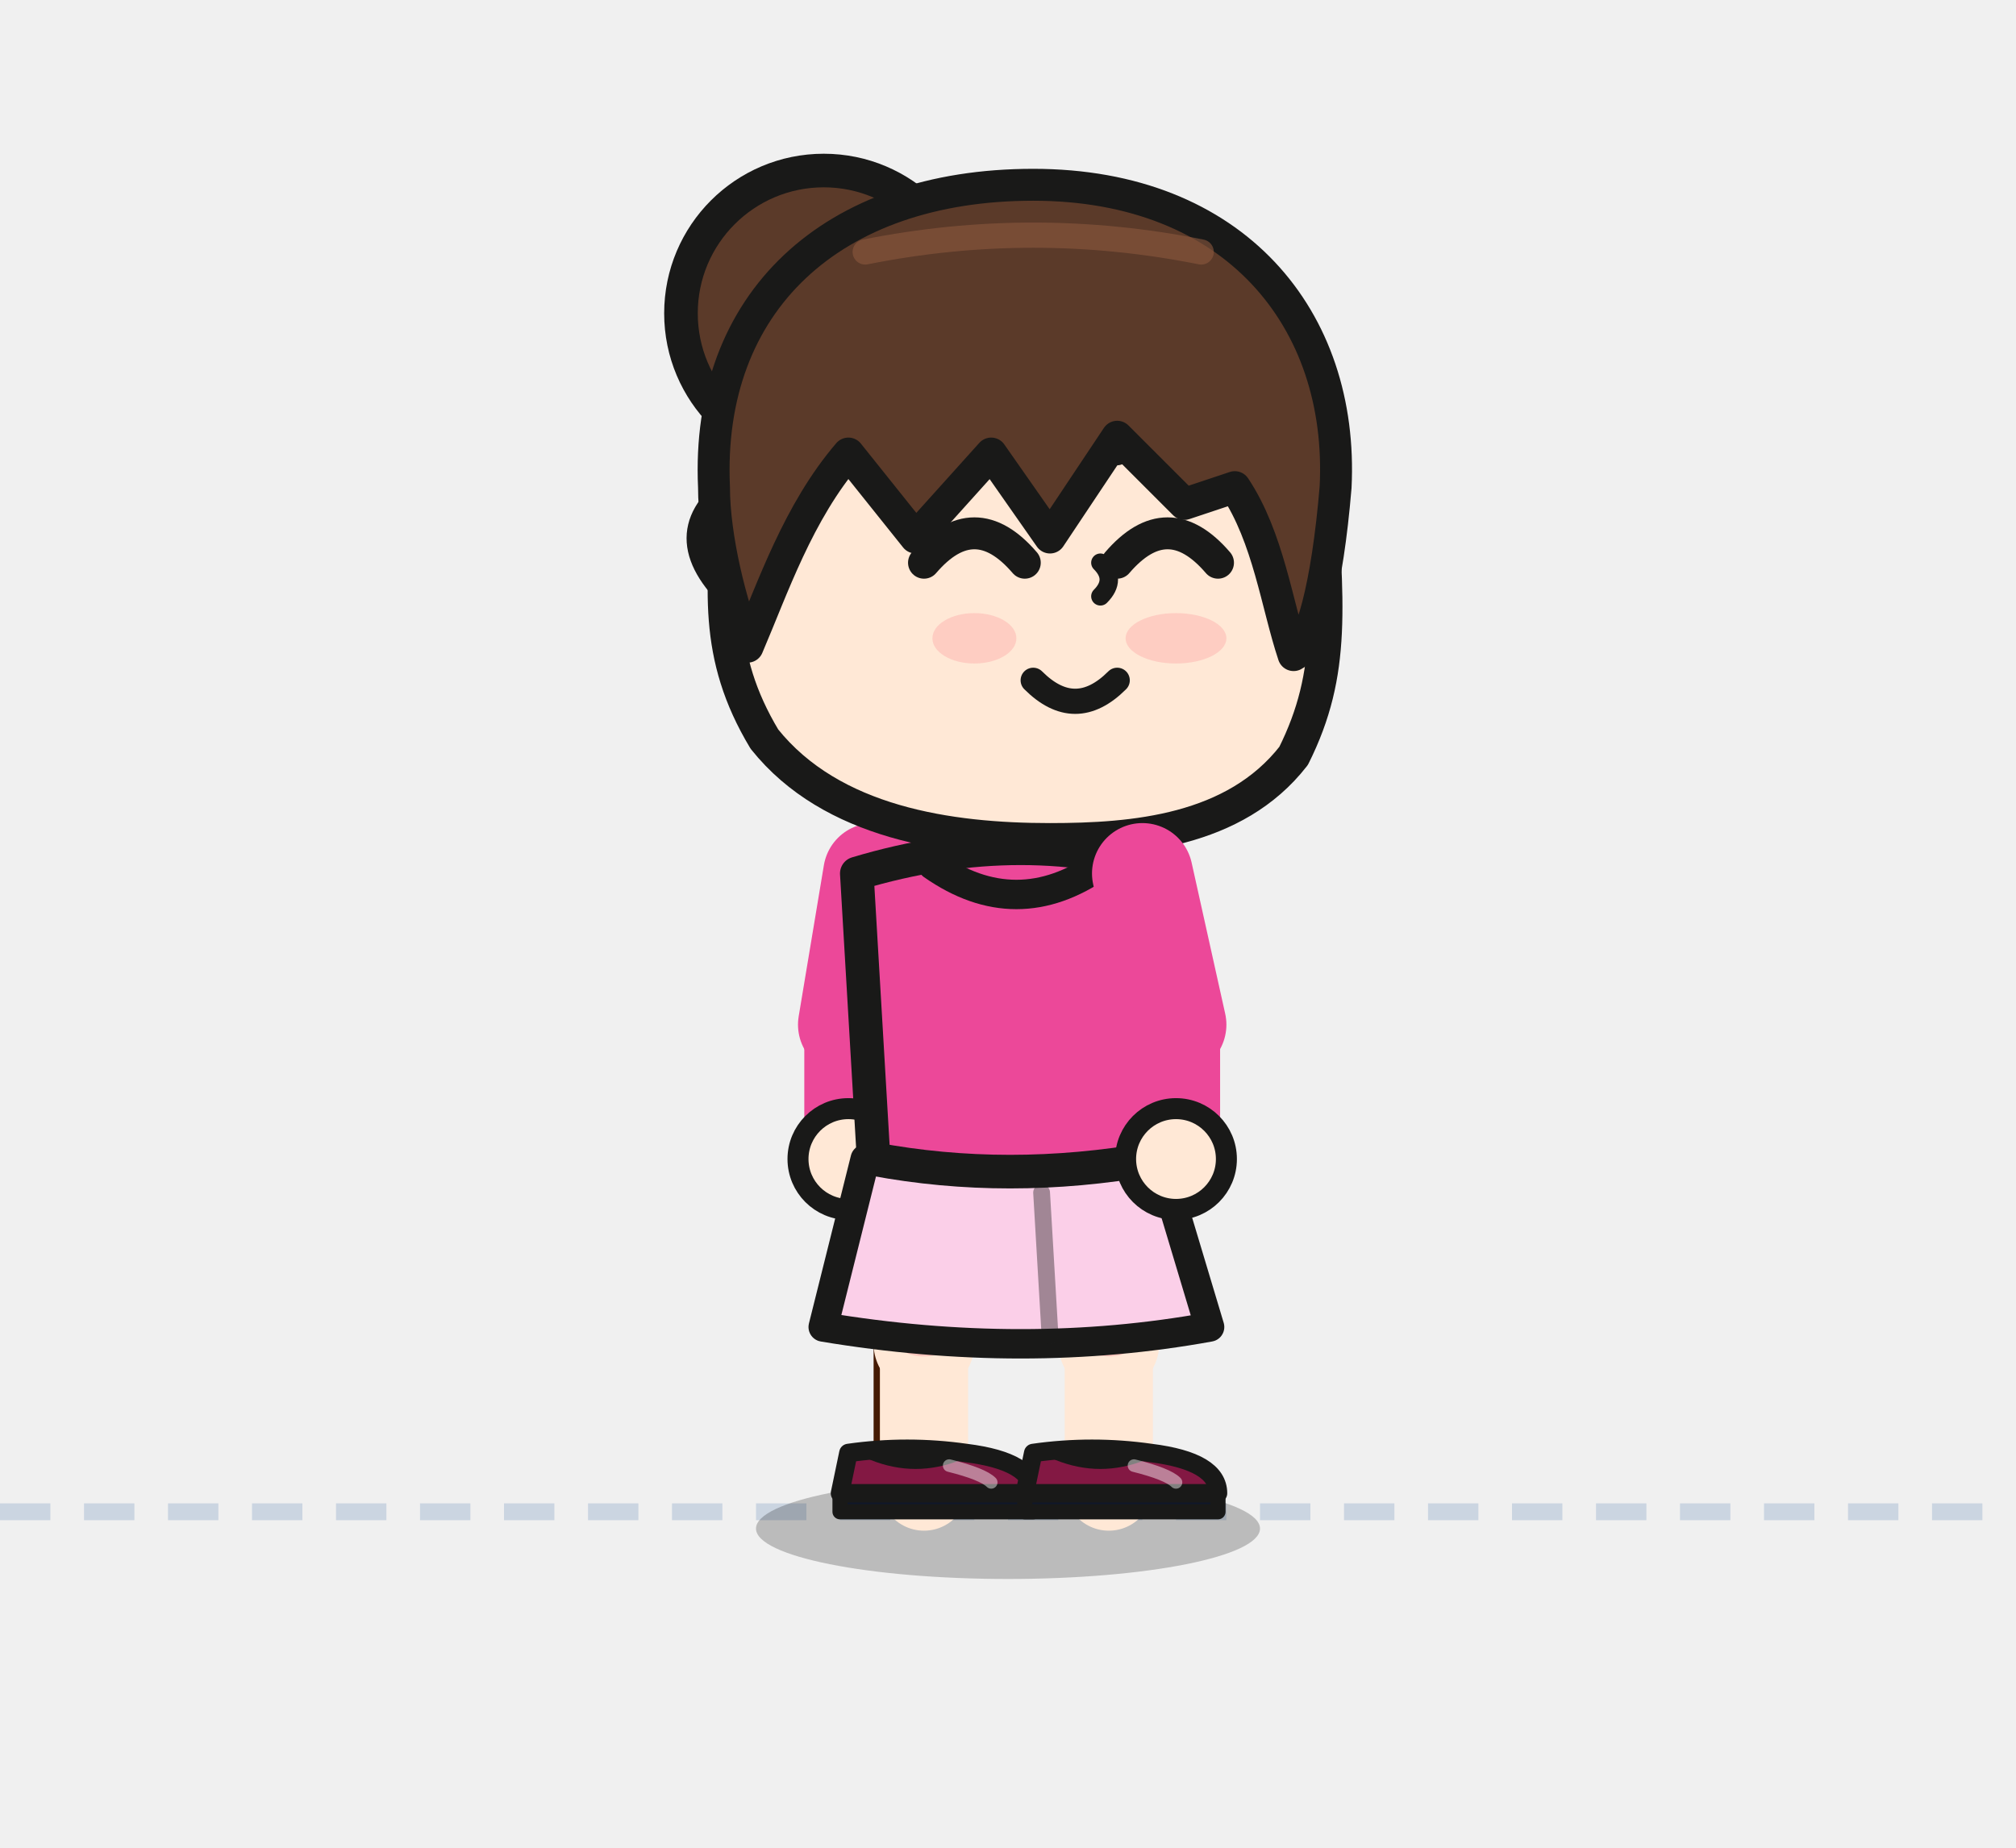
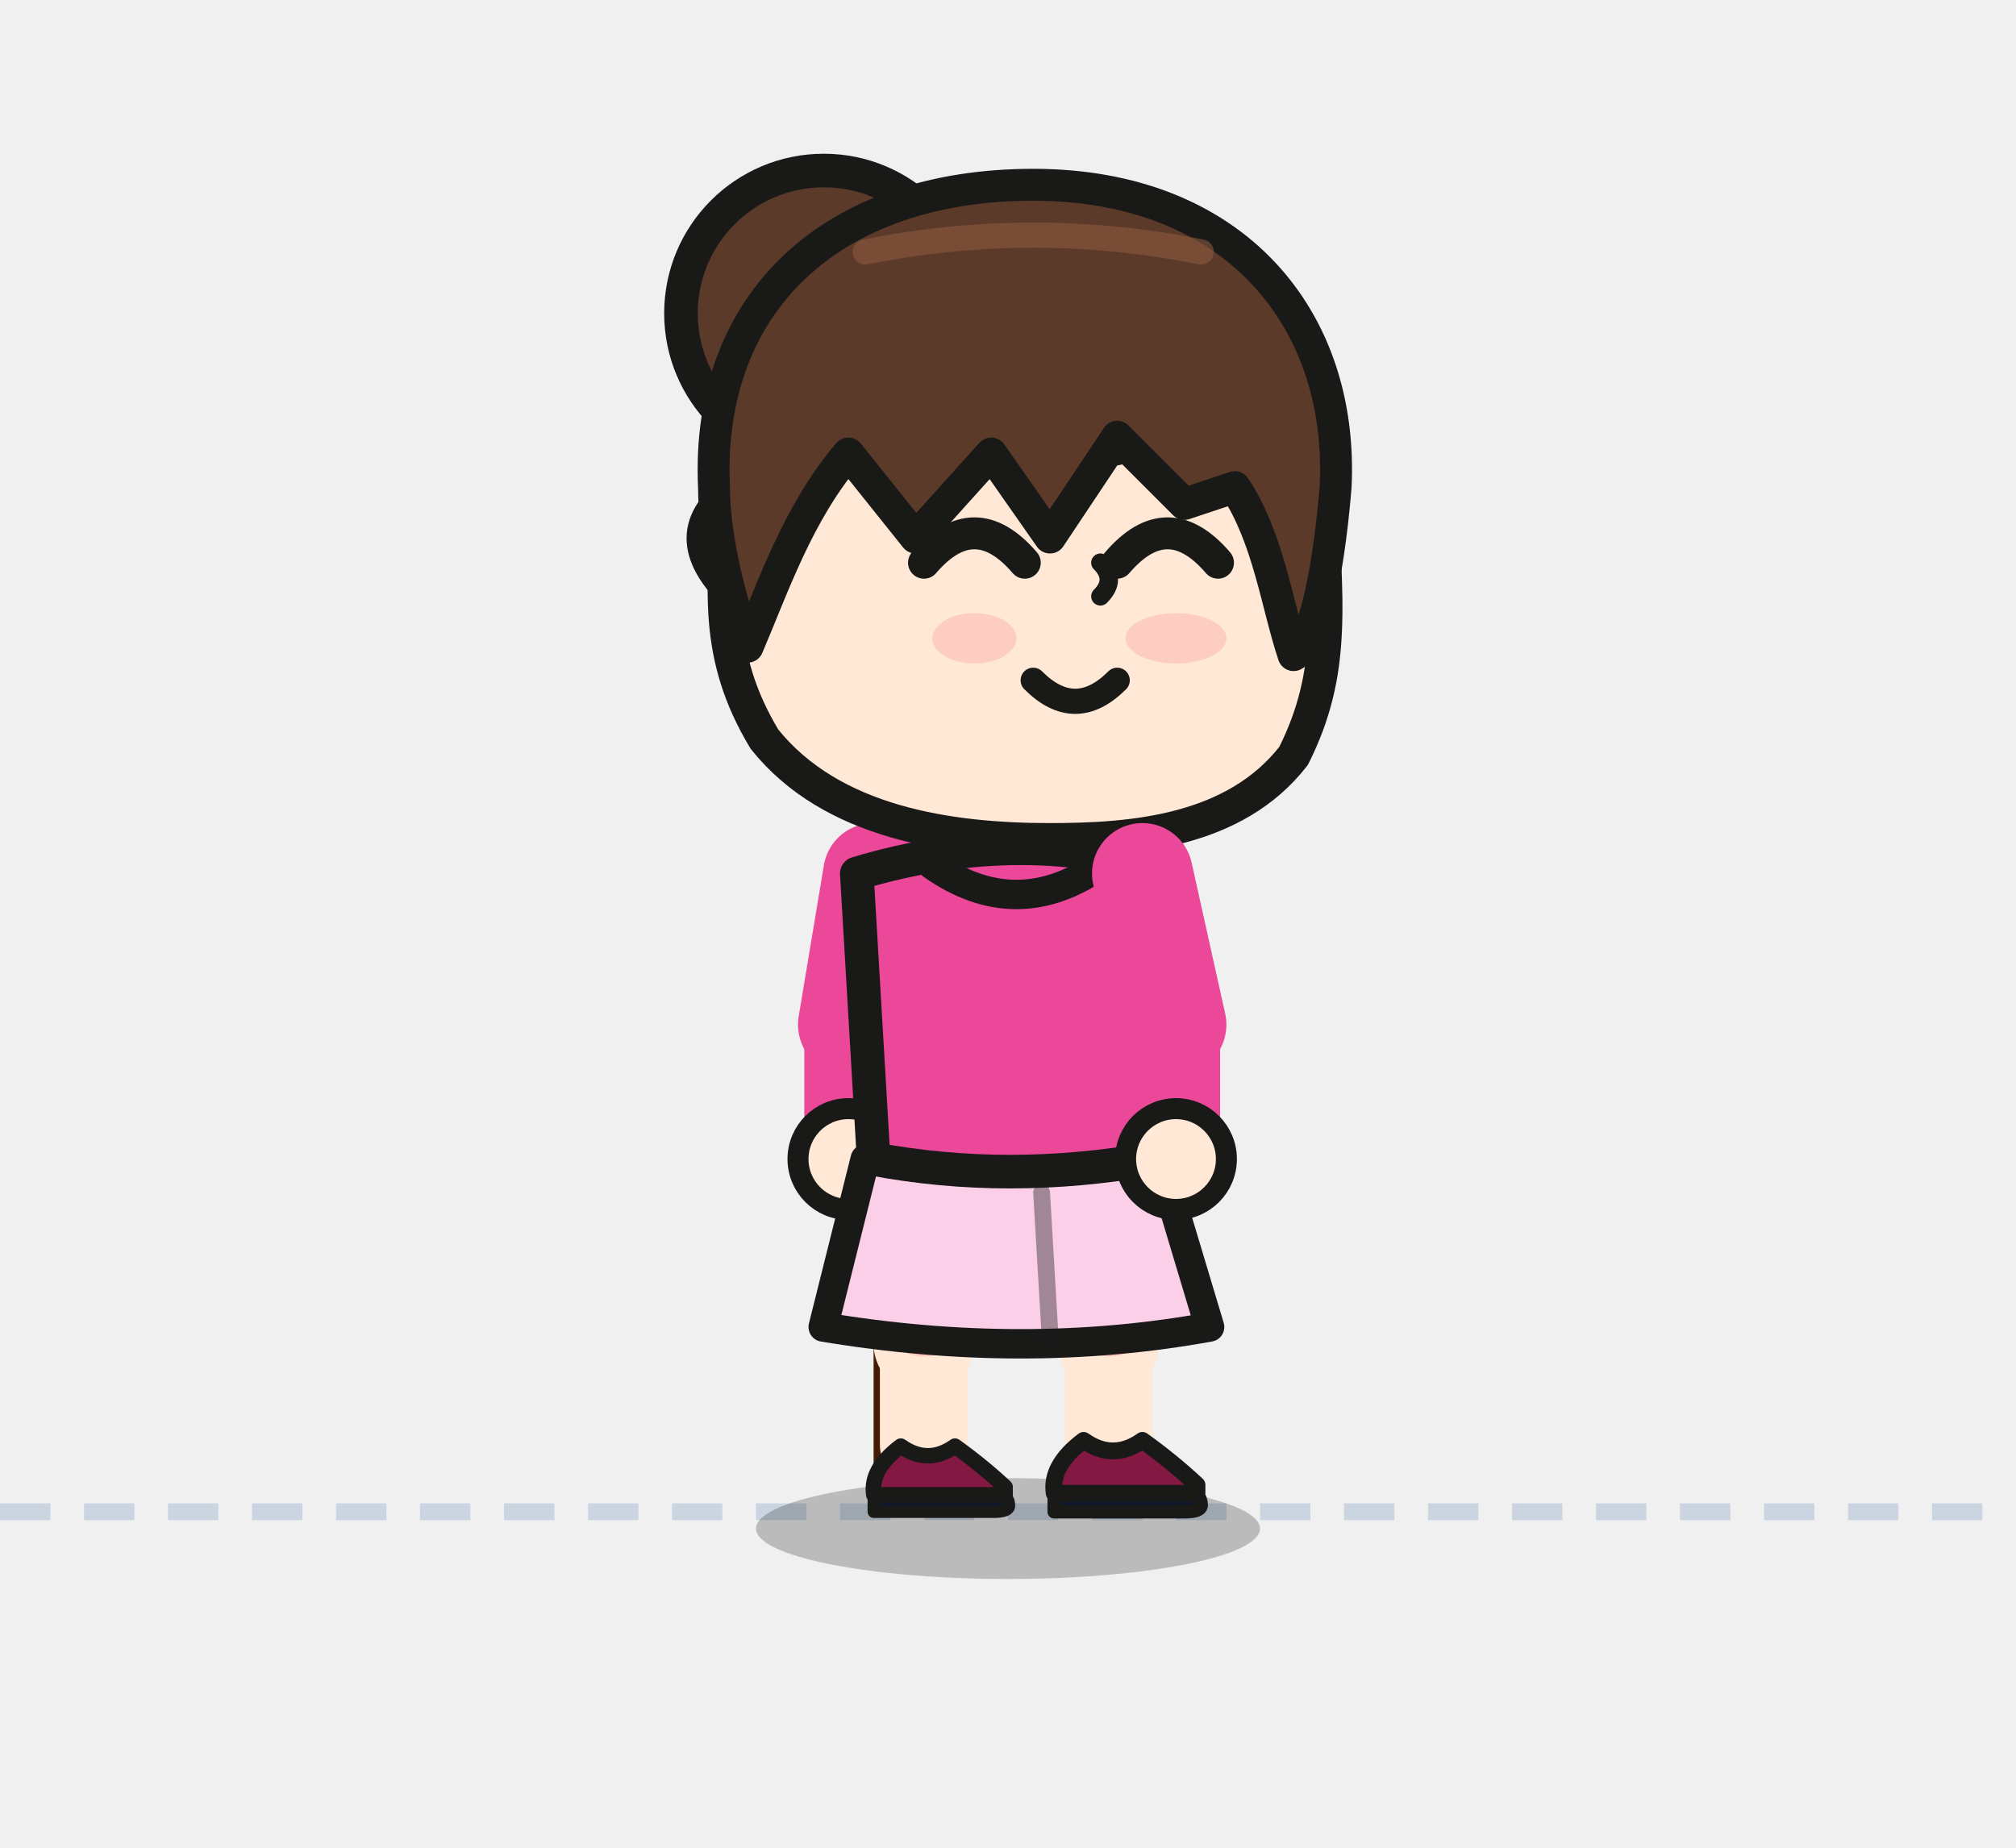
<svg xmlns="http://www.w3.org/2000/svg" viewBox="-120 -180 240 220" width="480" height="440" style="background:#ffffff; border-radius:8px;">
  <line x1="-120" y1="0" x2="120" y2="0" stroke="#cbd5e1" stroke-width="2" stroke-dasharray="6 4" />
  <rect x="-18" y="-36" width="36" height="4" rx="2" fill="#78350f" />
  <rect x="-16" y="-32" width="4" height="32" fill="#451a03" />
  <rect x="12" y="-32" width="4" height="32" fill="#451a03" />
  <g transform="scale(1 1)" stroke-linecap="round" stroke-linejoin="round">
    <ellipse cx="0" cy="2" rx="30" ry="6" fill="rgba(0,0,0,0.22)" />
    <line x1="-16" y1="-76" x2="-19" y2="-58" stroke="#ec4899" stroke-width="12" />
    <line x1="-19" y1="-58" x2="-19" y2="-42" stroke="#ec4899" stroke-width="10.5" />
    <circle cx="-19" cy="-58" r="5.5" fill="#ec4899" />
    <circle cx="-19" cy="-42" r="6" fill="#ffe8d6" stroke="#191918" stroke-width="2.5" />
    <line x1="-10" y1="-40" x2="-10" y2="-20" stroke="#ffe8d6" stroke-width="12" stroke-linecap="round" />
-     <line x1="-10" y1="-20" x2="-10" y2="-3" stroke="#ffe8d6" stroke-width="10.5" stroke-linecap="round" />
+     <line x1="-10" y1="-20" x2="-10" y2="-8" stroke="#ffe8d6" stroke-width="10.5" stroke-linecap="round" />
    <circle cx="-10" cy="-20" r="5.5" fill="#ffe8d6" />
    <ellipse cx="-10" cy="-20" rx="3" ry="1.5" fill="#fca5a5" opacity="0.5" />
-     <g transform="translate(-10 0) rotate(0)">
-       <path d="M -10 -2.2 L 13 -2.2 L 13 0 L -10 0 Z" fill="#0f172a" stroke="#191918" stroke-width="1.8" />
-       <path d="M -9 -7 Q -2 -8 5 -7 Q 13 -6 13 -2.2 L -10 -2.2 Z" fill="#831843" stroke="#191918" stroke-width="2.2" />
-       <path d="M -6 -7 Q -1 -5 4 -7" stroke="#191918" stroke-width="1.8" fill="none" />
-       <path d="M 3 -5.5 Q 7 -4.5 8 -3.5" stroke="#ffffff" stroke-width="1.5" stroke-linecap="round" fill="none" opacity="0.45" />
+     <g id="far-shoe-3q" transform="translate(-10 0) scale(0.92) rotate(0)">
+       <path d="M -6.5 -2.2 L 9.5 -2.2 Q 11 -2.2 11 -0.8 Q 11 0 9 0 L -6.5 0 Z" fill="#0f172a" stroke="#191918" stroke-width="1.6" />
+       <path d="M -6.5 -2.2 Q -7 -5.5 -3 -8.5 Q 0.5 -6 4 -8.5 Q 7.5 -6 10.5 -3.2 L 10.5 -2.2 Z" fill="#831843" stroke="#191918" stroke-width="2" />
+       <path d="M -3 -8.5 Q 0.5 -5.8 4 -8.5" fill="none" stroke="#191918" stroke-width="1.6" />
    </g>
    <line x1="10" y1="-40" x2="12" y2="-20" stroke="#ffe8d6" stroke-width="12" stroke-linecap="round" />
-     <line x1="12" y1="-20" x2="12" y2="-3" stroke="#ffe8d6" stroke-width="10.5" stroke-linecap="round" />
+     <line x1="12" y1="-20" x2="12" y2="-8" stroke="#ffe8d6" stroke-width="10.5" stroke-linecap="round" />
    <circle cx="12" cy="-20" r="5.5" fill="#ffe8d6" />
    <ellipse cx="12" cy="-20" rx="3" ry="1.5" fill="#fca5a5" opacity="0.5" />
-     <g transform="translate(12 0) rotate(0)">
-       <path d="M -10 -2.2 L 13 -2.2 L 13 0 L -10 0 Z" fill="#0f172a" stroke="#191918" stroke-width="1.8" />
-       <path d="M -9 -7 Q -2 -8 5 -7 Q 13 -6 13 -2.2 L -10 -2.2 Z" fill="#831843" stroke="#191918" stroke-width="2.2" />
-       <path d="M -6 -7 Q -1 -5 4 -7" stroke="#191918" stroke-width="1.8" fill="none" />
-       <path d="M 3 -5.5 Q 7 -4.5 8 -3.5" stroke="#ffffff" stroke-width="1.5" stroke-linecap="round" fill="none" opacity="0.45" />
+     <g id="near-shoe-3q" transform="translate(12 0) scale(1) rotate(0)">
+       <path d="M -6.5 -2.2 L 9.5 -2.2 Q 11 -2.2 11 -0.8 Q 11 0 9 0 L -6.5 0 Z" fill="#0f172a" stroke="#191918" stroke-width="1.6" />
+       <path d="M -6.5 -2.2 Q -7 -5.5 -3 -8.5 Q 0.5 -6 4 -8.5 Q 7.5 -6 10.5 -3.2 L 10.5 -2.2 Z" fill="#831843" stroke="#191918" stroke-width="2" />
+       <path d="M -3 -8.5 Q 0.5 -5.8 4 -8.5" fill="none" stroke="#191918" stroke-width="1.6" />
    </g>
    <path d="M -17 -42 L 18 -42 L 24 -22 Q 2 -18 -22 -22 Z" fill="#fbcfe8" stroke="#191918" stroke-width="3.5" />
    <path d="M 4 -38 L 5 -21" stroke="#191918" stroke-width="2" stroke-linecap="round" opacity="0.4" />
    <path d="M -6 -90 L 8 -90 L 10 -74 L -8 -74 Z" fill="#ffe8d6" stroke="#191918" stroke-width="3" />
    <ellipse cx="1" cy="-87" rx="7" ry="3" fill="rgba(0,0,0,0.12)" />
    <path d="M -18 -76 Q 2 -82 20 -76 L 17 -42 Q 0 -39 -16 -42 Z" fill="#ec4899" stroke="#191918" stroke-width="4" />
    <path d="M -9 -77 Q 1 -70 11 -77" stroke="#191918" stroke-width="3.5" fill="none" />
    <g transform="translate(1 -118)">
      <circle cx="-22.932" cy="-24.696" r="17" fill="#5b3a29" stroke="#191918" stroke-width="4" />
      <path d="M -2 -36 C 21 -36, 35 -22, 36 -6 C 37 10, 38 18, 33 28 C 26 37, 14 38, 4 38 C -8 38, -22 36, -30 26 C -36 16, -35 8, -34 -4 C -34 -22, -21 -36, -2 -36 Z" fill="#ffe8d6" stroke="#191918" stroke-width="4" />
      <path d="M -34 -4 Q -42 2 -33 10" fill="#ffe8d6" stroke="#191918" stroke-width="3" />
      <ellipse cx="-5" cy="14" rx="5" ry="3" fill="#fca5a5" opacity="0.4" />
      <ellipse cx="19" cy="14" rx="6" ry="3" fill="#fca5a5" opacity="0.4" />
      <path d="M -11 5 Q -5 -2 1 5" stroke="#191918" stroke-width="3.8" stroke-linecap="round" fill="none" />
      <path d="M 12 5 Q 18 -2 24 5" stroke="#191918" stroke-width="3.8" stroke-linecap="round" fill="none" />
      <path d="M -11 -8 Q -5 -10 1 -8" stroke="#191918" stroke-width="2.8" stroke-linecap="round" fill="none" />
      <path d="M 12 -8 Q 18 -10 24 -8" stroke="#191918" stroke-width="2.8" stroke-linecap="round" fill="none" />
      <path d="M 10 5 Q 12 7 10 9" stroke="#191918" stroke-width="2.2" stroke-linecap="round" fill="none" />
      <path d="M 2 19 Q 7 24 12 19" stroke="#191918" stroke-width="3" stroke-linecap="round" fill="none" />
      <path d="M -36 -4 C -37 -26, -22 -40, 2 -40 C 26 -40, 39 -24, 38 -4 C 37 8, 35 15, 33 16 C 31 10, 30 2, 26 -4 L 20 -2 L 12 -10 L 4 2 L -3 -8 L -12 2 L -20 -8 C -26 -1, -29 8, -32 15 C -34 10, -36 2, -36 -4 Z" fill="#5b3a29" stroke="#191918" stroke-width="3.8" />
      <path d="M -18 -32 Q 2 -36 22 -32" stroke="#8c583e" stroke-width="3" stroke-linecap="round" fill="none" opacity="0.6" />
    </g>
    <line x1="16" y1="-76" x2="20" y2="-58" stroke="#ec4899" stroke-width="12" />
    <line x1="20" y1="-58" x2="20" y2="-42" stroke="#ec4899" stroke-width="10.5" />
    <circle cx="20" cy="-58" r="5.5" fill="#ec4899" />
    <g transform="translate(20 -42)">
      <circle cx="0" cy="0" r="6" fill="#ffe8d6" stroke="#191918" stroke-width="2.5" />
    </g>
  </g>
</svg>
